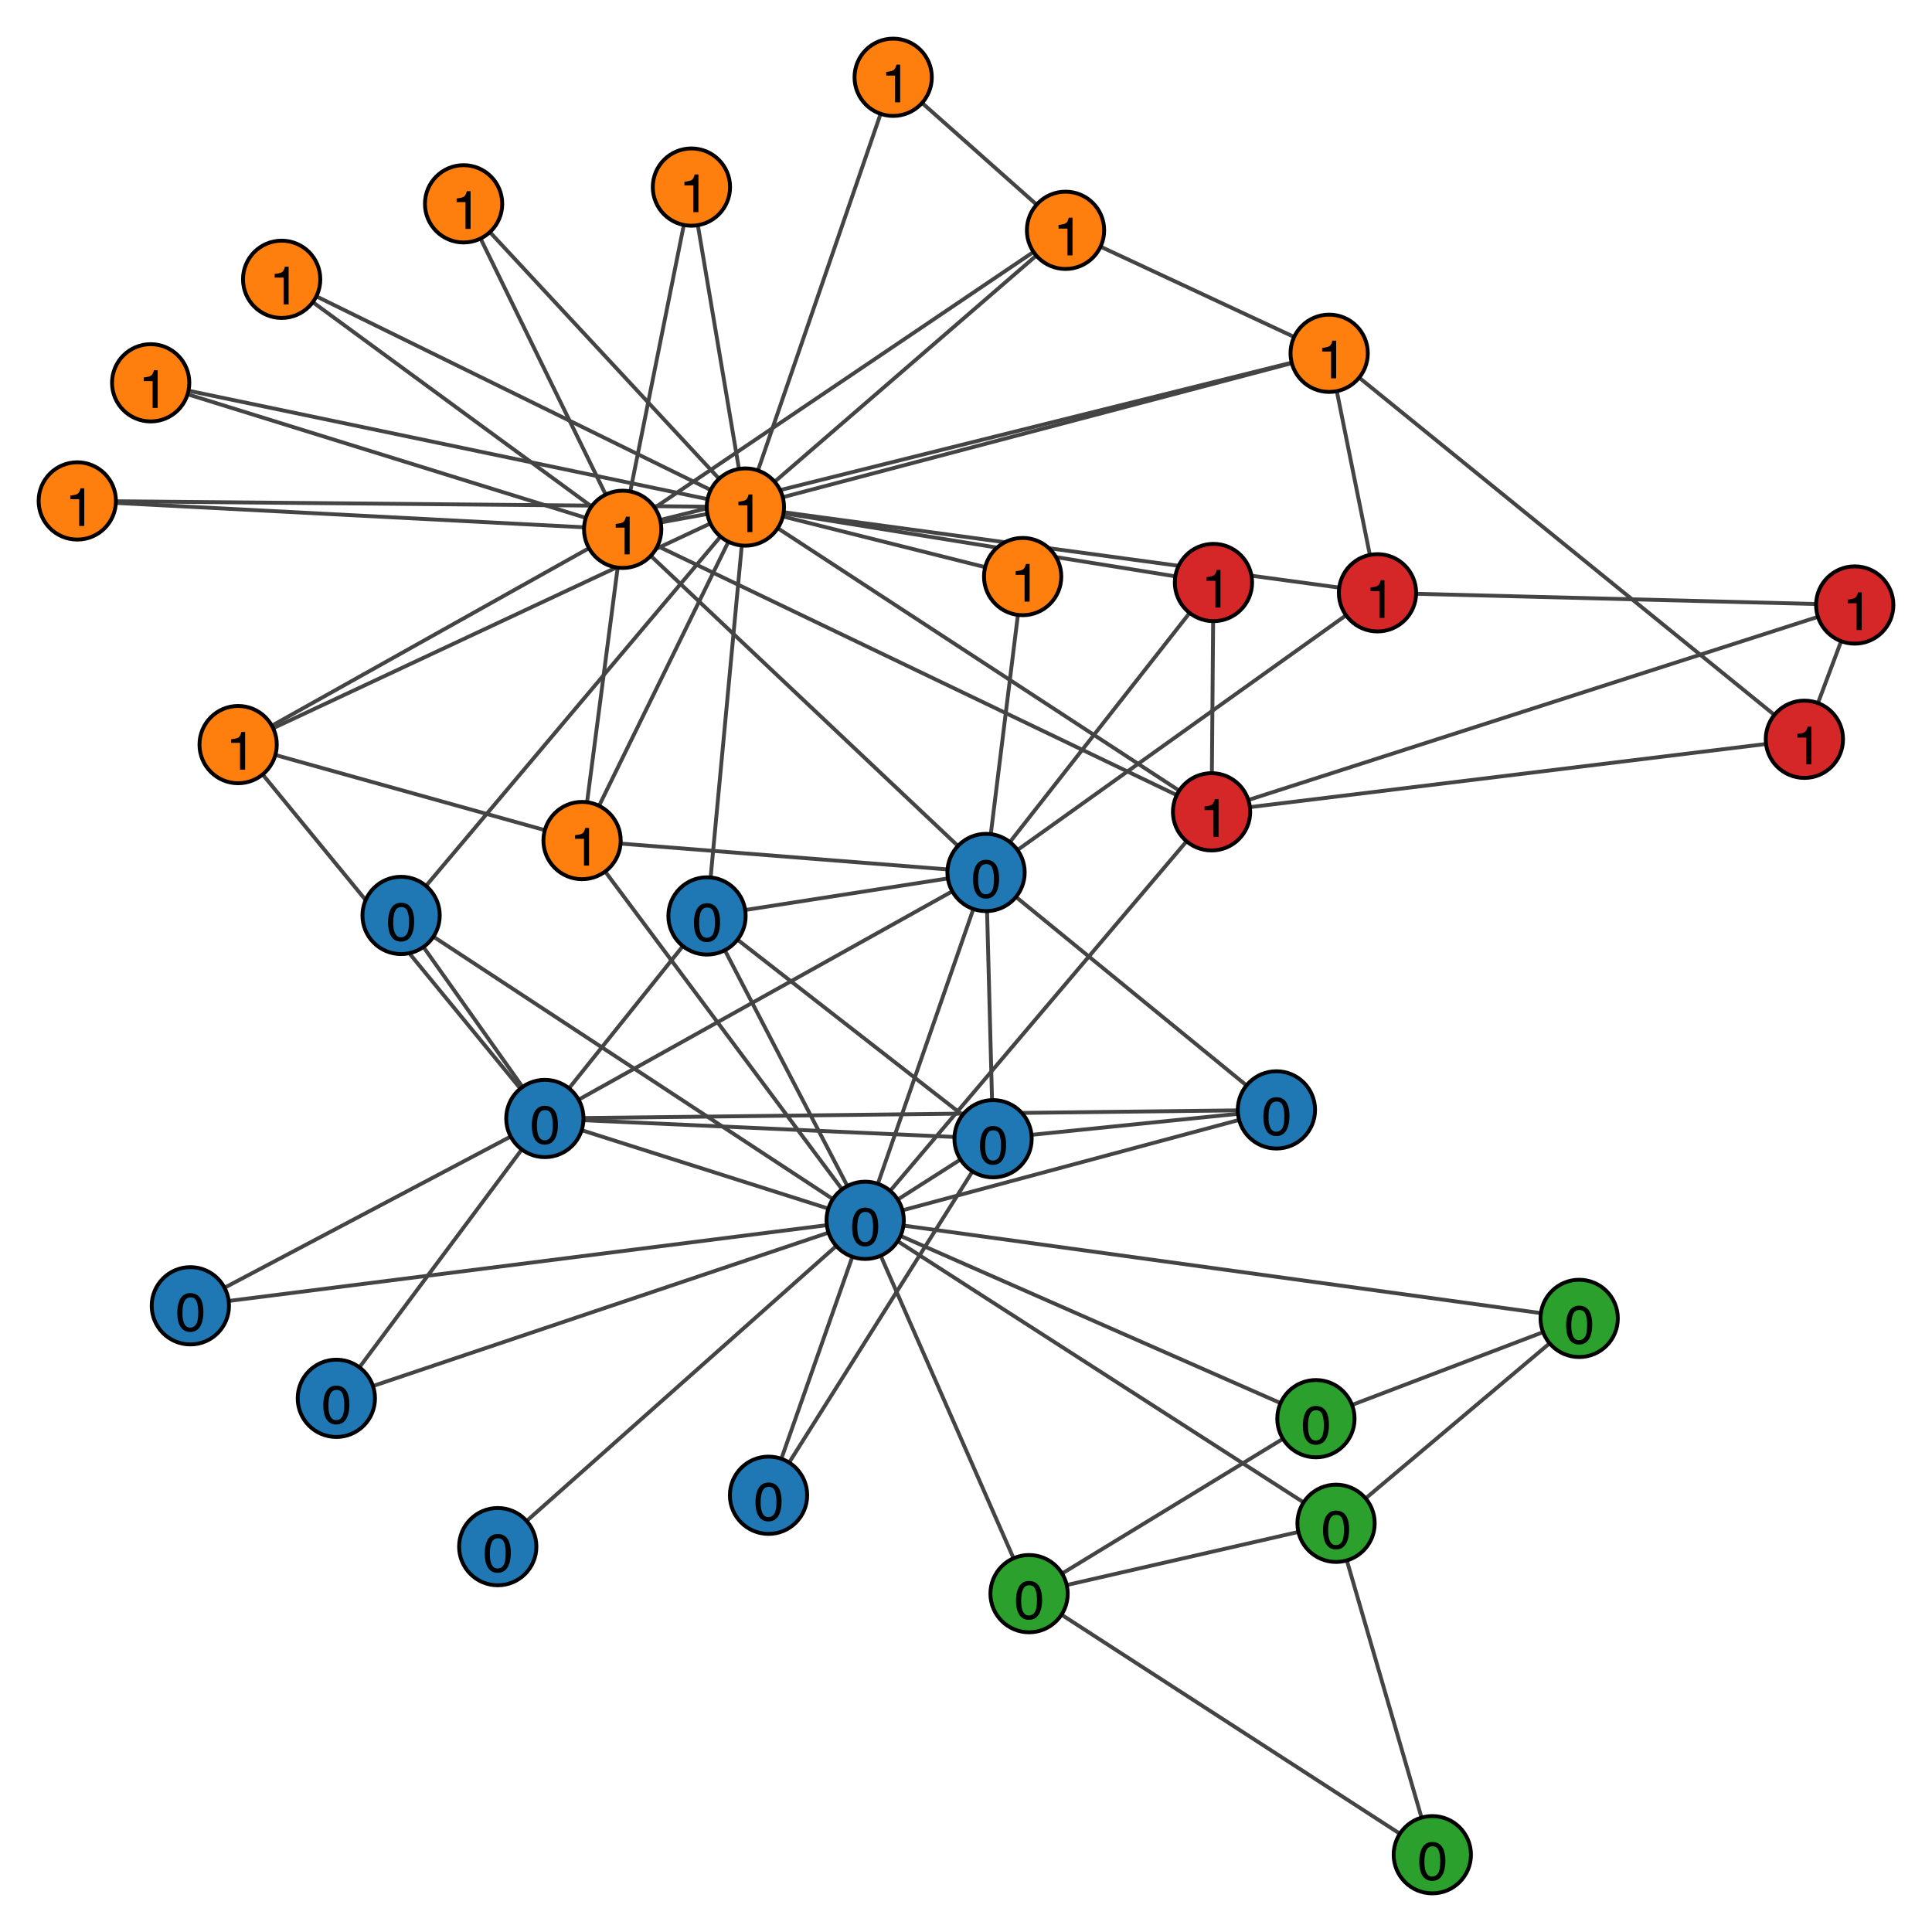
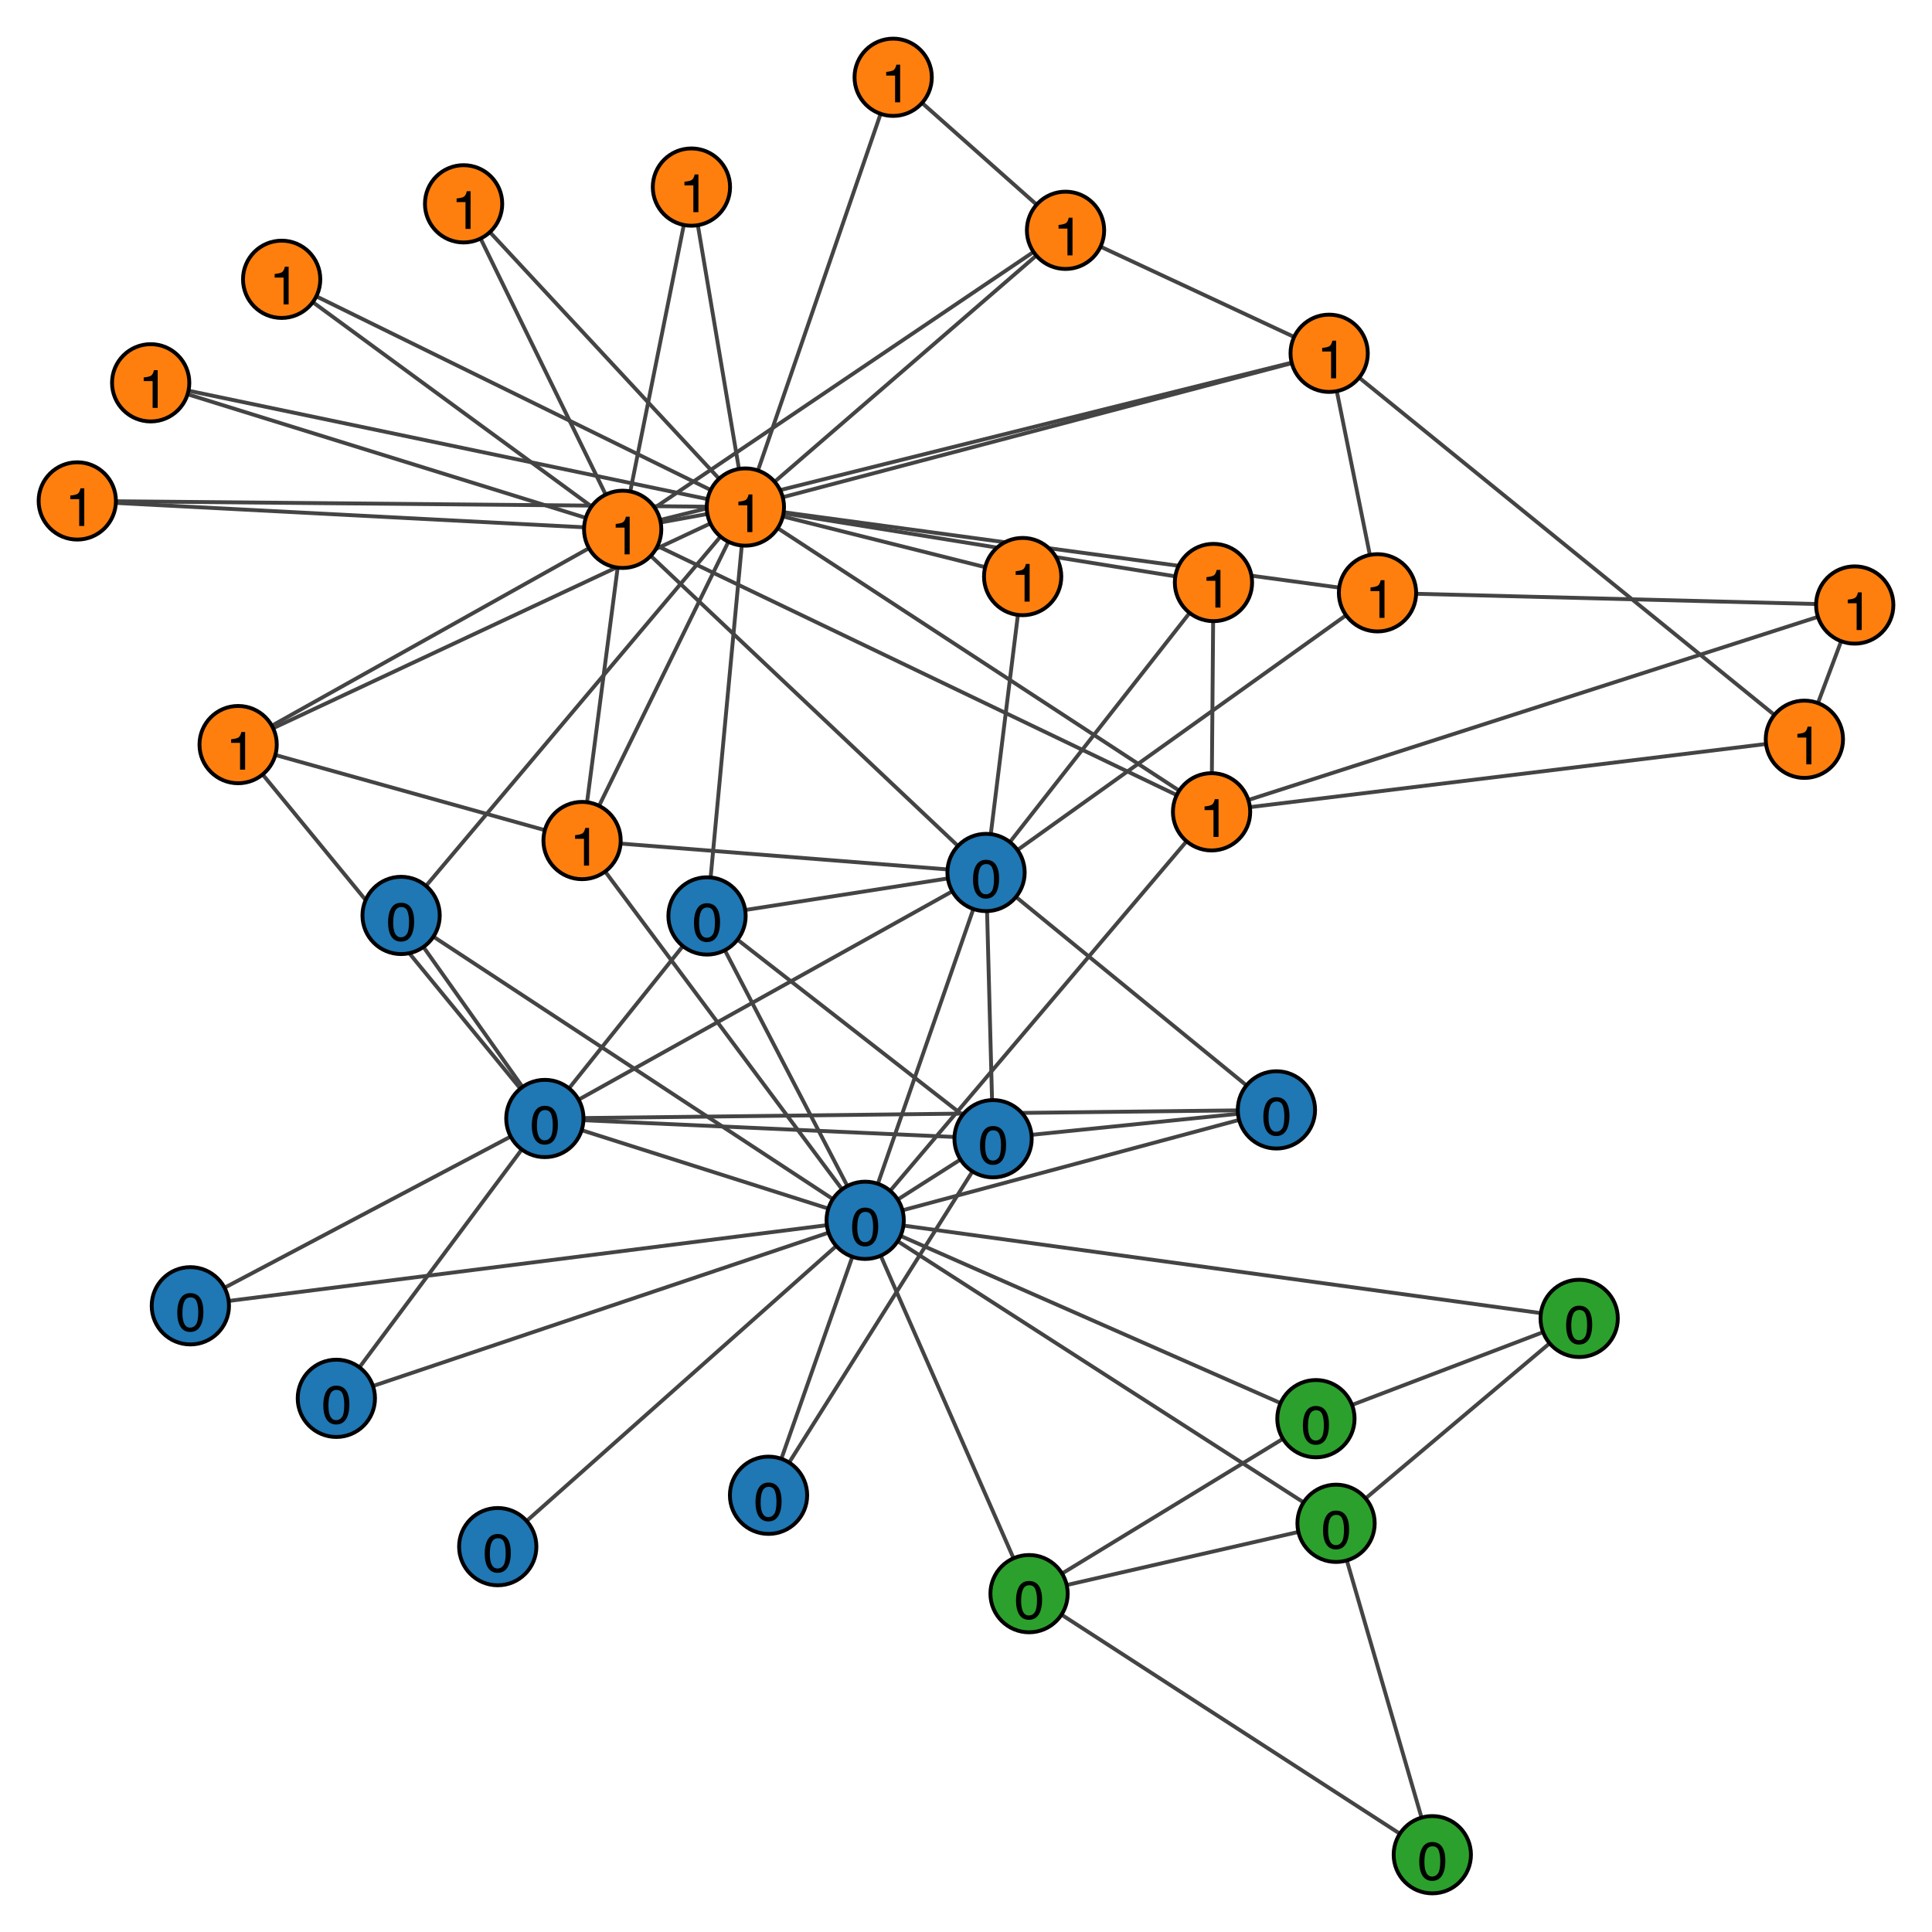
<svg xmlns="http://www.w3.org/2000/svg" xmlns:xlink="http://www.w3.org/1999/xlink" width="500pt" height="500pt" viewBox="0 0 500 500" version="1.1">
  <defs>
    <g>
      <symbol overflow="visible" id="glyph0-0">
        <path style="stroke:none;" d="M 0.453 0 L 0.453 -10.043 L 8.422 -10.043 L 8.422 0 Z M 7.164 -1.258 L 7.164 -8.785 L 1.711 -8.785 L 1.711 -1.258 Z M 7.164 -1.258 " />
      </symbol>
      <symbol overflow="visible" id="glyph0-1">
        <path style="stroke:none;" d="M 3.789 -9.789 C 5.055 -9.789 5.969 -9.266 6.535 -8.223 C 6.973 -7.418 7.191 -6.312 7.191 -4.906 C 7.191 -3.578 6.992 -2.477 6.598 -1.605 C 6.023 -0.359 5.082 0.266 3.781 0.266 C 2.605 0.266 1.73 -0.242 1.156 -1.266 C 0.676 -2.117 0.438 -3.262 0.438 -4.695 C 0.438 -5.809 0.582 -6.762 0.867 -7.562 C 1.406 -9.047 2.379 -9.789 3.789 -9.789 Z M 3.773 -0.855 C 4.41 -0.855 4.918 -1.137 5.297 -1.703 C 5.676 -2.266 5.867 -3.32 5.867 -4.859 C 5.867 -5.973 5.727 -6.887 5.453 -7.605 C 5.18 -8.324 4.652 -8.68 3.863 -8.68 C 3.137 -8.68 2.609 -8.34 2.273 -7.66 C 1.938 -6.977 1.77 -5.977 1.77 -4.648 C 1.77 -3.648 1.879 -2.848 2.094 -2.242 C 2.422 -1.316 2.98 -0.855 3.773 -0.855 Z M 3.773 -0.855 " />
      </symbol>
      <symbol overflow="visible" id="glyph0-2">
        <path style="stroke:none;" d="M 1.34 -6.93 L 1.34 -7.875 C 2.227 -7.961 2.848 -8.105 3.199 -8.309 C 3.551 -8.512 3.812 -8.992 3.984 -9.75 L 4.957 -9.75 L 4.957 0 L 3.645 0 L 3.645 -6.93 Z M 1.34 -6.93 " />
      </symbol>
    </g>
  </defs>
  <g id="surface8">
    <rect x="0" y="0" width="500" height="500" style="fill:rgb(100%,100%,100%);fill-opacity:1;stroke:none;" />
    <path style="fill:none;stroke-width:1;stroke-linecap:butt;stroke-linejoin:miter;stroke:rgb(26.667%,26.667%,26.667%);stroke-opacity:1;stroke-miterlimit:10;" d="M 223.906 315.816 L 141.008 289.465 " />
    <path style="fill:none;stroke-width:1;stroke-linecap:butt;stroke-linejoin:miter;stroke:rgb(26.667%,26.667%,26.667%);stroke-opacity:1;stroke-miterlimit:10;" d="M 223.906 315.816 L 255.188 225.797 " />
    <path style="fill:none;stroke-width:1;stroke-linecap:butt;stroke-linejoin:miter;stroke:rgb(26.667%,26.667%,26.667%);stroke-opacity:1;stroke-miterlimit:10;" d="M 223.906 315.816 L 257.004 294.703 " />
    <path style="fill:none;stroke-width:1;stroke-linecap:butt;stroke-linejoin:miter;stroke:rgb(26.667%,26.667%,26.667%);stroke-opacity:1;stroke-miterlimit:10;" d="M 223.906 315.816 L 408.688 341.199 " />
    <path style="fill:none;stroke-width:1;stroke-linecap:butt;stroke-linejoin:miter;stroke:rgb(26.667%,26.667%,26.667%);stroke-opacity:1;stroke-miterlimit:10;" d="M 223.906 315.816 L 266.32 412.438 " />
    <path style="fill:none;stroke-width:1;stroke-linecap:butt;stroke-linejoin:miter;stroke:rgb(26.667%,26.667%,26.667%);stroke-opacity:1;stroke-miterlimit:10;" d="M 223.906 315.816 L 345.77 394.23 " />
    <path style="fill:none;stroke-width:1;stroke-linecap:butt;stroke-linejoin:miter;stroke:rgb(26.667%,26.667%,26.667%);stroke-opacity:1;stroke-miterlimit:10;" d="M 223.906 315.816 L 330.336 287.238 " />
    <path style="fill:none;stroke-width:1;stroke-linecap:butt;stroke-linejoin:miter;stroke:rgb(26.667%,26.667%,26.667%);stroke-opacity:1;stroke-miterlimit:10;" d="M 223.906 315.816 L 150.637 217.531 " />
    <path style="fill:none;stroke-width:1;stroke-linecap:butt;stroke-linejoin:miter;stroke:rgb(26.667%,26.667%,26.667%);stroke-opacity:1;stroke-miterlimit:10;" d="M 223.906 315.816 L 340.559 367.152 " />
    <path style="fill:none;stroke-width:1;stroke-linecap:butt;stroke-linejoin:miter;stroke:rgb(26.667%,26.667%,26.667%);stroke-opacity:1;stroke-miterlimit:10;" d="M 223.906 315.816 L 128.816 400.273 " />
    <path style="fill:none;stroke-width:1;stroke-linecap:butt;stroke-linejoin:miter;stroke:rgb(26.667%,26.667%,26.667%);stroke-opacity:1;stroke-miterlimit:10;" d="M 223.906 315.816 L 198.898 386.973 " />
    <path style="fill:none;stroke-width:1;stroke-linecap:butt;stroke-linejoin:miter;stroke:rgb(26.667%,26.667%,26.667%);stroke-opacity:1;stroke-miterlimit:10;" d="M 223.906 315.816 L 182.977 237.043 " />
    <path style="fill:none;stroke-width:1;stroke-linecap:butt;stroke-linejoin:miter;stroke:rgb(26.667%,26.667%,26.667%);stroke-opacity:1;stroke-miterlimit:10;" d="M 223.906 315.816 L 49.262 337.938 " />
    <path style="fill:none;stroke-width:1;stroke-linecap:butt;stroke-linejoin:miter;stroke:rgb(26.667%,26.667%,26.667%);stroke-opacity:1;stroke-miterlimit:10;" d="M 223.906 315.816 L 103.805 236.914 " />
    <path style="fill:none;stroke-width:1;stroke-linecap:butt;stroke-linejoin:miter;stroke:rgb(26.667%,26.667%,26.667%);stroke-opacity:1;stroke-miterlimit:10;" d="M 223.906 315.816 L 87.047 361.887 " />
    <path style="fill:none;stroke-width:1;stroke-linecap:butt;stroke-linejoin:miter;stroke:rgb(26.667%,26.667%,26.667%);stroke-opacity:1;stroke-miterlimit:10;" d="M 223.906 315.816 L 313.551 210.098 " />
    <path style="fill:none;stroke-width:1;stroke-linecap:butt;stroke-linejoin:miter;stroke:rgb(26.667%,26.667%,26.667%);stroke-opacity:1;stroke-miterlimit:10;" d="M 141.008 289.465 L 255.188 225.797 " />
    <path style="fill:none;stroke-width:1;stroke-linecap:butt;stroke-linejoin:miter;stroke:rgb(26.667%,26.667%,26.667%);stroke-opacity:1;stroke-miterlimit:10;" d="M 141.008 289.465 L 257.004 294.703 " />
    <path style="fill:none;stroke-width:1;stroke-linecap:butt;stroke-linejoin:miter;stroke:rgb(26.667%,26.667%,26.667%);stroke-opacity:1;stroke-miterlimit:10;" d="M 141.008 289.465 L 330.336 287.238 " />
    <path style="fill:none;stroke-width:1;stroke-linecap:butt;stroke-linejoin:miter;stroke:rgb(26.667%,26.667%,26.667%);stroke-opacity:1;stroke-miterlimit:10;" d="M 141.008 289.465 L 182.977 237.043 " />
    <path style="fill:none;stroke-width:1;stroke-linecap:butt;stroke-linejoin:miter;stroke:rgb(26.667%,26.667%,26.667%);stroke-opacity:1;stroke-miterlimit:10;" d="M 141.008 289.465 L 49.262 337.938 " />
    <path style="fill:none;stroke-width:1;stroke-linecap:butt;stroke-linejoin:miter;stroke:rgb(26.667%,26.667%,26.667%);stroke-opacity:1;stroke-miterlimit:10;" d="M 141.008 289.465 L 103.805 236.914 " />
    <path style="fill:none;stroke-width:1;stroke-linecap:butt;stroke-linejoin:miter;stroke:rgb(26.667%,26.667%,26.667%);stroke-opacity:1;stroke-miterlimit:10;" d="M 141.008 289.465 L 87.047 361.887 " />
    <path style="fill:none;stroke-width:1;stroke-linecap:butt;stroke-linejoin:miter;stroke:rgb(26.667%,26.667%,26.667%);stroke-opacity:1;stroke-miterlimit:10;" d="M 141.008 289.465 L 61.629 192.703 " />
    <path style="fill:none;stroke-width:1;stroke-linecap:butt;stroke-linejoin:miter;stroke:rgb(26.667%,26.667%,26.667%);stroke-opacity:1;stroke-miterlimit:10;" d="M 255.188 225.797 L 257.004 294.703 " />
    <path style="fill:none;stroke-width:1;stroke-linecap:butt;stroke-linejoin:miter;stroke:rgb(26.667%,26.667%,26.667%);stroke-opacity:1;stroke-miterlimit:10;" d="M 255.188 225.797 L 330.336 287.238 " />
    <path style="fill:none;stroke-width:1;stroke-linecap:butt;stroke-linejoin:miter;stroke:rgb(26.667%,26.667%,26.667%);stroke-opacity:1;stroke-miterlimit:10;" d="M 255.188 225.797 L 356.496 153.418 " />
    <path style="fill:none;stroke-width:1;stroke-linecap:butt;stroke-linejoin:miter;stroke:rgb(26.667%,26.667%,26.667%);stroke-opacity:1;stroke-miterlimit:10;" d="M 255.188 225.797 L 314.043 150.754 " />
    <path style="fill:none;stroke-width:1;stroke-linecap:butt;stroke-linejoin:miter;stroke:rgb(26.667%,26.667%,26.667%);stroke-opacity:1;stroke-miterlimit:10;" d="M 255.188 225.797 L 161.148 136.988 " />
    <path style="fill:none;stroke-width:1;stroke-linecap:butt;stroke-linejoin:miter;stroke:rgb(26.667%,26.667%,26.667%);stroke-opacity:1;stroke-miterlimit:10;" d="M 255.188 225.797 L 264.66 149.215 " />
    <path style="fill:none;stroke-width:1;stroke-linecap:butt;stroke-linejoin:miter;stroke:rgb(26.667%,26.667%,26.667%);stroke-opacity:1;stroke-miterlimit:10;" d="M 255.188 225.797 L 150.637 217.531 " />
    <path style="fill:none;stroke-width:1;stroke-linecap:butt;stroke-linejoin:miter;stroke:rgb(26.667%,26.667%,26.667%);stroke-opacity:1;stroke-miterlimit:10;" d="M 255.188 225.797 L 182.977 237.043 " />
    <path style="fill:none;stroke-width:1;stroke-linecap:butt;stroke-linejoin:miter;stroke:rgb(26.667%,26.667%,26.667%);stroke-opacity:1;stroke-miterlimit:10;" d="M 257.004 294.703 L 330.336 287.238 " />
    <path style="fill:none;stroke-width:1;stroke-linecap:butt;stroke-linejoin:miter;stroke:rgb(26.667%,26.667%,26.667%);stroke-opacity:1;stroke-miterlimit:10;" d="M 257.004 294.703 L 198.898 386.973 " />
    <path style="fill:none;stroke-width:1;stroke-linecap:butt;stroke-linejoin:miter;stroke:rgb(26.667%,26.667%,26.667%);stroke-opacity:1;stroke-miterlimit:10;" d="M 257.004 294.703 L 182.977 237.043 " />
    <path style="fill:none;stroke-width:1;stroke-linecap:butt;stroke-linejoin:miter;stroke:rgb(26.667%,26.667%,26.667%);stroke-opacity:1;stroke-miterlimit:10;" d="M 408.688 341.199 L 345.77 394.23 " />
    <path style="fill:none;stroke-width:1;stroke-linecap:butt;stroke-linejoin:miter;stroke:rgb(26.667%,26.667%,26.667%);stroke-opacity:1;stroke-miterlimit:10;" d="M 408.688 341.199 L 340.559 367.152 " />
    <path style="fill:none;stroke-width:1;stroke-linecap:butt;stroke-linejoin:miter;stroke:rgb(26.667%,26.667%,26.667%);stroke-opacity:1;stroke-miterlimit:10;" d="M 266.32 412.438 L 345.77 394.23 " />
    <path style="fill:none;stroke-width:1;stroke-linecap:butt;stroke-linejoin:miter;stroke:rgb(26.667%,26.667%,26.667%);stroke-opacity:1;stroke-miterlimit:10;" d="M 266.32 412.438 L 340.559 367.152 " />
    <path style="fill:none;stroke-width:1;stroke-linecap:butt;stroke-linejoin:miter;stroke:rgb(26.667%,26.667%,26.667%);stroke-opacity:1;stroke-miterlimit:10;" d="M 266.32 412.438 L 370.68 480 " />
    <path style="fill:none;stroke-width:1;stroke-linecap:butt;stroke-linejoin:miter;stroke:rgb(26.667%,26.667%,26.667%);stroke-opacity:1;stroke-miterlimit:10;" d="M 345.77 394.23 L 370.68 480 " />
    <path style="fill:none;stroke-width:1;stroke-linecap:butt;stroke-linejoin:miter;stroke:rgb(26.667%,26.667%,26.667%);stroke-opacity:1;stroke-miterlimit:10;" d="M 150.637 217.531 L 61.629 192.703 " />
    <path style="fill:none;stroke-width:1;stroke-linecap:butt;stroke-linejoin:miter;stroke:rgb(26.667%,26.667%,26.667%);stroke-opacity:1;stroke-miterlimit:10;" d="M 150.637 217.531 L 161.148 136.988 " />
    <path style="fill:none;stroke-width:1;stroke-linecap:butt;stroke-linejoin:miter;stroke:rgb(26.667%,26.667%,26.667%);stroke-opacity:1;stroke-miterlimit:10;" d="M 150.637 217.531 L 192.906 131.223 " />
    <path style="fill:none;stroke-width:1;stroke-linecap:butt;stroke-linejoin:miter;stroke:rgb(26.667%,26.667%,26.667%);stroke-opacity:1;stroke-miterlimit:10;" d="M 264.66 149.215 L 192.906 131.223 " />
    <path style="fill:none;stroke-width:1;stroke-linecap:butt;stroke-linejoin:miter;stroke:rgb(26.667%,26.667%,26.667%);stroke-opacity:1;stroke-miterlimit:10;" d="M 182.977 237.043 L 192.906 131.223 " />
    <path style="fill:none;stroke-width:1;stroke-linecap:butt;stroke-linejoin:miter;stroke:rgb(26.667%,26.667%,26.667%);stroke-opacity:1;stroke-miterlimit:10;" d="M 119.977 52.75 L 161.148 136.988 " />
    <path style="fill:none;stroke-width:1;stroke-linecap:butt;stroke-linejoin:miter;stroke:rgb(26.667%,26.667%,26.667%);stroke-opacity:1;stroke-miterlimit:10;" d="M 119.977 52.75 L 192.906 131.223 " />
    <path style="fill:none;stroke-width:1;stroke-linecap:butt;stroke-linejoin:miter;stroke:rgb(26.667%,26.667%,26.667%);stroke-opacity:1;stroke-miterlimit:10;" d="M 38.996 99.07 L 161.148 136.988 " />
    <path style="fill:none;stroke-width:1;stroke-linecap:butt;stroke-linejoin:miter;stroke:rgb(26.667%,26.667%,26.667%);stroke-opacity:1;stroke-miterlimit:10;" d="M 38.996 99.07 L 192.906 131.223 " />
    <path style="fill:none;stroke-width:1;stroke-linecap:butt;stroke-linejoin:miter;stroke:rgb(26.667%,26.667%,26.667%);stroke-opacity:1;stroke-miterlimit:10;" d="M 20 129.641 L 161.148 136.988 " />
    <path style="fill:none;stroke-width:1;stroke-linecap:butt;stroke-linejoin:miter;stroke:rgb(26.667%,26.667%,26.667%);stroke-opacity:1;stroke-miterlimit:10;" d="M 20 129.641 L 192.906 131.223 " />
    <path style="fill:none;stroke-width:1;stroke-linecap:butt;stroke-linejoin:miter;stroke:rgb(26.667%,26.667%,26.667%);stroke-opacity:1;stroke-miterlimit:10;" d="M 103.805 236.914 L 192.906 131.223 " />
    <path style="fill:none;stroke-width:1;stroke-linecap:butt;stroke-linejoin:miter;stroke:rgb(26.667%,26.667%,26.667%);stroke-opacity:1;stroke-miterlimit:10;" d="M 72.891 72.285 L 161.148 136.988 " />
    <path style="fill:none;stroke-width:1;stroke-linecap:butt;stroke-linejoin:miter;stroke:rgb(26.667%,26.667%,26.667%);stroke-opacity:1;stroke-miterlimit:10;" d="M 72.891 72.285 L 192.906 131.223 " />
    <path style="fill:none;stroke-width:1;stroke-linecap:butt;stroke-linejoin:miter;stroke:rgb(26.667%,26.667%,26.667%);stroke-opacity:1;stroke-miterlimit:10;" d="M 178.941 48.418 L 161.148 136.988 " />
    <path style="fill:none;stroke-width:1;stroke-linecap:butt;stroke-linejoin:miter;stroke:rgb(26.667%,26.667%,26.667%);stroke-opacity:1;stroke-miterlimit:10;" d="M 178.941 48.418 L 192.906 131.223 " />
    <path style="fill:none;stroke-width:1;stroke-linecap:butt;stroke-linejoin:miter;stroke:rgb(26.667%,26.667%,26.667%);stroke-opacity:1;stroke-miterlimit:10;" d="M 343.984 91.43 L 466.973 191.324 " />
    <path style="fill:none;stroke-width:1;stroke-linecap:butt;stroke-linejoin:miter;stroke:rgb(26.667%,26.667%,26.667%);stroke-opacity:1;stroke-miterlimit:10;" d="M 343.984 91.43 L 356.496 153.418 " />
    <path style="fill:none;stroke-width:1;stroke-linecap:butt;stroke-linejoin:miter;stroke:rgb(26.667%,26.667%,26.667%);stroke-opacity:1;stroke-miterlimit:10;" d="M 343.984 91.43 L 161.148 136.988 " />
    <path style="fill:none;stroke-width:1;stroke-linecap:butt;stroke-linejoin:miter;stroke:rgb(26.667%,26.667%,26.667%);stroke-opacity:1;stroke-miterlimit:10;" d="M 343.984 91.43 L 192.906 131.223 " />
    <path style="fill:none;stroke-width:1;stroke-linecap:butt;stroke-linejoin:miter;stroke:rgb(26.667%,26.667%,26.667%);stroke-opacity:1;stroke-miterlimit:10;" d="M 343.984 91.43 L 275.758 59.605 " />
    <path style="fill:none;stroke-width:1;stroke-linecap:butt;stroke-linejoin:miter;stroke:rgb(26.667%,26.667%,26.667%);stroke-opacity:1;stroke-miterlimit:10;" d="M 480 156.574 L 466.973 191.324 " />
    <path style="fill:none;stroke-width:1;stroke-linecap:butt;stroke-linejoin:miter;stroke:rgb(26.667%,26.667%,26.667%);stroke-opacity:1;stroke-miterlimit:10;" d="M 480 156.574 L 356.496 153.418 " />
    <path style="fill:none;stroke-width:1;stroke-linecap:butt;stroke-linejoin:miter;stroke:rgb(26.667%,26.667%,26.667%);stroke-opacity:1;stroke-miterlimit:10;" d="M 480 156.574 L 313.551 210.098 " />
    <path style="fill:none;stroke-width:1;stroke-linecap:butt;stroke-linejoin:miter;stroke:rgb(26.667%,26.667%,26.667%);stroke-opacity:1;stroke-miterlimit:10;" d="M 466.973 191.324 L 313.551 210.098 " />
    <path style="fill:none;stroke-width:1;stroke-linecap:butt;stroke-linejoin:miter;stroke:rgb(26.667%,26.667%,26.667%);stroke-opacity:1;stroke-miterlimit:10;" d="M 231.152 20 L 275.758 59.605 " />
    <path style="fill:none;stroke-width:1;stroke-linecap:butt;stroke-linejoin:miter;stroke:rgb(26.667%,26.667%,26.667%);stroke-opacity:1;stroke-miterlimit:10;" d="M 231.152 20 L 192.906 131.223 " />
    <path style="fill:none;stroke-width:1;stroke-linecap:butt;stroke-linejoin:miter;stroke:rgb(26.667%,26.667%,26.667%);stroke-opacity:1;stroke-miterlimit:10;" d="M 356.496 153.418 L 192.906 131.223 " />
    <path style="fill:none;stroke-width:1;stroke-linecap:butt;stroke-linejoin:miter;stroke:rgb(26.667%,26.667%,26.667%);stroke-opacity:1;stroke-miterlimit:10;" d="M 314.043 150.754 L 313.551 210.098 " />
    <path style="fill:none;stroke-width:1;stroke-linecap:butt;stroke-linejoin:miter;stroke:rgb(26.667%,26.667%,26.667%);stroke-opacity:1;stroke-miterlimit:10;" d="M 314.043 150.754 L 192.906 131.223 " />
    <path style="fill:none;stroke-width:1;stroke-linecap:butt;stroke-linejoin:miter;stroke:rgb(26.667%,26.667%,26.667%);stroke-opacity:1;stroke-miterlimit:10;" d="M 275.758 59.605 L 161.148 136.988 " />
    <path style="fill:none;stroke-width:1;stroke-linecap:butt;stroke-linejoin:miter;stroke:rgb(26.667%,26.667%,26.667%);stroke-opacity:1;stroke-miterlimit:10;" d="M 275.758 59.605 L 192.906 131.223 " />
    <path style="fill:none;stroke-width:1;stroke-linecap:butt;stroke-linejoin:miter;stroke:rgb(26.667%,26.667%,26.667%);stroke-opacity:1;stroke-miterlimit:10;" d="M 61.629 192.703 L 161.148 136.988 " />
    <path style="fill:none;stroke-width:1;stroke-linecap:butt;stroke-linejoin:miter;stroke:rgb(26.667%,26.667%,26.667%);stroke-opacity:1;stroke-miterlimit:10;" d="M 61.629 192.703 L 192.906 131.223 " />
    <path style="fill:none;stroke-width:1;stroke-linecap:butt;stroke-linejoin:miter;stroke:rgb(26.667%,26.667%,26.667%);stroke-opacity:1;stroke-miterlimit:10;" d="M 313.551 210.098 L 161.148 136.988 " />
    <path style="fill:none;stroke-width:1;stroke-linecap:butt;stroke-linejoin:miter;stroke:rgb(26.667%,26.667%,26.667%);stroke-opacity:1;stroke-miterlimit:10;" d="M 313.551 210.098 L 192.906 131.223 " />
    <path style="fill:none;stroke-width:1;stroke-linecap:butt;stroke-linejoin:miter;stroke:rgb(26.667%,26.667%,26.667%);stroke-opacity:1;stroke-miterlimit:10;" d="M 161.148 136.988 L 192.906 131.223 " />
    <path style="fill-rule:nonzero;fill:rgb(12.157%,46.667%,70.588%);fill-opacity:1;stroke-width:1;stroke-linecap:butt;stroke-linejoin:miter;stroke:rgb(0%,0%,0%);stroke-opacity:1;stroke-miterlimit:10;" d="M 233.906 315.816 C 233.906 321.34 229.43 325.816 223.906 325.816 C 218.383 325.816 213.906 321.34 213.906 315.816 C 213.906 310.293 218.383 305.816 223.906 305.816 C 229.43 305.816 233.906 310.293 233.906 315.816 " />
    <path style="fill-rule:nonzero;fill:rgb(12.157%,46.667%,70.588%);fill-opacity:1;stroke-width:1;stroke-linecap:butt;stroke-linejoin:miter;stroke:rgb(0%,0%,0%);stroke-opacity:1;stroke-miterlimit:10;" d="M 151.008 289.465 C 151.008 294.984 146.531 299.465 141.008 299.465 C 135.484 299.465 131.008 294.984 131.008 289.465 C 131.008 283.941 135.484 279.465 141.008 279.465 C 146.531 279.465 151.008 283.941 151.008 289.465 " />
    <path style="fill-rule:nonzero;fill:rgb(12.157%,46.667%,70.588%);fill-opacity:1;stroke-width:1;stroke-linecap:butt;stroke-linejoin:miter;stroke:rgb(0%,0%,0%);stroke-opacity:1;stroke-miterlimit:10;" d="M 265.188 225.797 C 265.188 231.32 260.711 235.797 255.188 235.797 C 249.664 235.797 245.188 231.32 245.188 225.797 C 245.188 220.273 249.664 215.797 255.188 215.797 C 260.711 215.797 265.188 220.273 265.188 225.797 " />
    <path style="fill-rule:nonzero;fill:rgb(12.157%,46.667%,70.588%);fill-opacity:1;stroke-width:1;stroke-linecap:butt;stroke-linejoin:miter;stroke:rgb(0%,0%,0%);stroke-opacity:1;stroke-miterlimit:10;" d="M 267.004 294.703 C 267.004 300.223 262.527 304.703 257.004 304.703 C 251.48 304.703 247.004 300.223 247.004 294.703 C 247.004 289.18 251.48 284.703 257.004 284.703 C 262.527 284.703 267.004 289.18 267.004 294.703 " />
    <path style="fill-rule:nonzero;fill:rgb(17.255%,62.745%,17.255%);fill-opacity:1;stroke-width:1;stroke-linecap:butt;stroke-linejoin:miter;stroke:rgb(0%,0%,0%);stroke-opacity:1;stroke-miterlimit:10;" d="M 418.688 341.199 C 418.688 346.723 414.211 351.199 408.688 351.199 C 403.164 351.199 398.688 346.723 398.688 341.199 C 398.688 335.676 403.164 331.199 408.688 331.199 C 414.211 331.199 418.688 335.676 418.688 341.199 " />
    <path style="fill-rule:nonzero;fill:rgb(17.255%,62.745%,17.255%);fill-opacity:1;stroke-width:1;stroke-linecap:butt;stroke-linejoin:miter;stroke:rgb(0%,0%,0%);stroke-opacity:1;stroke-miterlimit:10;" d="M 276.32 412.438 C 276.32 417.961 271.844 422.438 266.32 422.438 C 260.797 422.438 256.32 417.961 256.32 412.438 C 256.32 406.914 260.797 402.438 266.32 402.438 C 271.844 402.438 276.32 406.914 276.32 412.438 " />
    <path style="fill-rule:nonzero;fill:rgb(17.255%,62.745%,17.255%);fill-opacity:1;stroke-width:1;stroke-linecap:butt;stroke-linejoin:miter;stroke:rgb(0%,0%,0%);stroke-opacity:1;stroke-miterlimit:10;" d="M 355.77 394.23 C 355.77 399.754 351.293 404.23 345.77 404.23 C 340.246 404.23 335.77 399.754 335.77 394.23 C 335.77 388.707 340.246 384.23 345.77 384.23 C 351.293 384.23 355.77 388.707 355.77 394.23 " />
    <path style="fill-rule:nonzero;fill:rgb(12.157%,46.667%,70.588%);fill-opacity:1;stroke-width:1;stroke-linecap:butt;stroke-linejoin:miter;stroke:rgb(0%,0%,0%);stroke-opacity:1;stroke-miterlimit:10;" d="M 340.336 287.238 C 340.336 292.762 335.859 297.238 330.336 297.238 C 324.812 297.238 320.336 292.762 320.336 287.238 C 320.336 281.715 324.812 277.238 330.336 277.238 C 335.859 277.238 340.336 281.715 340.336 287.238 " />
    <path style="fill-rule:nonzero;fill:rgb(100%,49.804%,5.49%);fill-opacity:1;stroke-width:1;stroke-linecap:butt;stroke-linejoin:miter;stroke:rgb(0%,0%,0%);stroke-opacity:1;stroke-miterlimit:10;" d="M 160.637 217.531 C 160.637 223.055 156.16 227.531 150.637 227.531 C 145.113 227.531 140.637 223.055 140.637 217.531 C 140.637 212.008 145.113 207.531 150.637 207.531 C 156.16 207.531 160.637 212.008 160.637 217.531 " />
    <path style="fill-rule:nonzero;fill:rgb(100%,49.804%,5.49%);fill-opacity:1;stroke-width:1;stroke-linecap:butt;stroke-linejoin:miter;stroke:rgb(0%,0%,0%);stroke-opacity:1;stroke-miterlimit:10;" d="M 274.66 149.215 C 274.66 154.738 270.184 159.215 264.66 159.215 C 259.141 159.215 254.66 154.738 254.66 149.215 C 254.66 143.691 259.141 139.215 264.66 139.215 C 270.184 139.215 274.66 143.691 274.66 149.215 " />
    <path style="fill-rule:nonzero;fill:rgb(17.255%,62.745%,17.255%);fill-opacity:1;stroke-width:1;stroke-linecap:butt;stroke-linejoin:miter;stroke:rgb(0%,0%,0%);stroke-opacity:1;stroke-miterlimit:10;" d="M 350.559 367.152 C 350.559 372.676 346.082 377.152 340.559 377.152 C 335.035 377.152 330.559 372.676 330.559 367.152 C 330.559 361.629 335.035 357.152 340.559 357.152 C 346.082 357.152 350.559 361.629 350.559 367.152 " />
    <path style="fill-rule:nonzero;fill:rgb(12.157%,46.667%,70.588%);fill-opacity:1;stroke-width:1;stroke-linecap:butt;stroke-linejoin:miter;stroke:rgb(0%,0%,0%);stroke-opacity:1;stroke-miterlimit:10;" d="M 138.816 400.273 C 138.816 405.797 134.34 410.273 128.816 410.273 C 123.297 410.273 118.816 405.797 118.816 400.273 C 118.816 394.754 123.297 390.273 128.816 390.273 C 134.34 390.273 138.816 394.754 138.816 400.273 " />
    <path style="fill-rule:nonzero;fill:rgb(12.157%,46.667%,70.588%);fill-opacity:1;stroke-width:1;stroke-linecap:butt;stroke-linejoin:miter;stroke:rgb(0%,0%,0%);stroke-opacity:1;stroke-miterlimit:10;" d="M 208.898 386.973 C 208.898 392.496 204.422 396.973 198.898 396.973 C 193.375 396.973 188.898 392.496 188.898 386.973 C 188.898 381.449 193.375 376.973 198.898 376.973 C 204.422 376.973 208.898 381.449 208.898 386.973 " />
    <path style="fill-rule:nonzero;fill:rgb(12.157%,46.667%,70.588%);fill-opacity:1;stroke-width:1;stroke-linecap:butt;stroke-linejoin:miter;stroke:rgb(0%,0%,0%);stroke-opacity:1;stroke-miterlimit:10;" d="M 192.977 237.043 C 192.977 242.566 188.5 247.043 182.977 247.043 C 177.453 247.043 172.977 242.566 172.977 237.043 C 172.977 231.52 177.453 227.043 182.977 227.043 C 188.5 227.043 192.977 231.52 192.977 237.043 " />
    <path style="fill-rule:nonzero;fill:rgb(100%,49.804%,5.49%);fill-opacity:1;stroke-width:1;stroke-linecap:butt;stroke-linejoin:miter;stroke:rgb(0%,0%,0%);stroke-opacity:1;stroke-miterlimit:10;" d="M 129.977 52.75 C 129.977 58.27 125.5 62.75 119.977 62.75 C 114.453 62.75 109.977 58.27 109.977 52.75 C 109.977 47.227 114.453 42.75 119.977 42.75 C 125.5 42.75 129.977 47.227 129.977 52.75 " />
    <path style="fill-rule:nonzero;fill:rgb(100%,49.804%,5.49%);fill-opacity:1;stroke-width:1;stroke-linecap:butt;stroke-linejoin:miter;stroke:rgb(0%,0%,0%);stroke-opacity:1;stroke-miterlimit:10;" d="M 48.996 99.07 C 48.996 104.594 44.52 109.07 38.996 109.07 C 33.477 109.07 28.996 104.594 28.996 99.07 C 28.996 93.547 33.477 89.07 38.996 89.07 C 44.52 89.07 48.996 93.547 48.996 99.07 " />
    <path style="fill-rule:nonzero;fill:rgb(17.255%,62.745%,17.255%);fill-opacity:1;stroke-width:1;stroke-linecap:butt;stroke-linejoin:miter;stroke:rgb(0%,0%,0%);stroke-opacity:1;stroke-miterlimit:10;" d="M 380.68 480 C 380.68 485.523 376.203 490 370.68 490 C 365.16 490 360.68 485.523 360.68 480 C 360.68 474.477 365.16 470 370.68 470 C 376.203 470 380.68 474.477 380.68 480 " />
    <path style="fill-rule:nonzero;fill:rgb(12.157%,46.667%,70.588%);fill-opacity:1;stroke-width:1;stroke-linecap:butt;stroke-linejoin:miter;stroke:rgb(0%,0%,0%);stroke-opacity:1;stroke-miterlimit:10;" d="M 59.262 337.938 C 59.262 343.461 54.785 347.938 49.262 347.938 C 43.738 347.938 39.262 343.461 39.262 337.938 C 39.262 332.418 43.738 327.938 49.262 327.938 C 54.785 327.938 59.262 332.418 59.262 337.938 " />
    <path style="fill-rule:nonzero;fill:rgb(100%,49.804%,5.49%);fill-opacity:1;stroke-width:1;stroke-linecap:butt;stroke-linejoin:miter;stroke:rgb(0%,0%,0%);stroke-opacity:1;stroke-miterlimit:10;" d="M 30 129.641 C 30 135.16 25.523 139.641 20 139.641 C 14.477 139.641 10 135.16 10 129.641 C 10 124.117 14.477 119.641 20 119.641 C 25.523 119.641 30 124.117 30 129.641 " />
    <path style="fill-rule:nonzero;fill:rgb(12.157%,46.667%,70.588%);fill-opacity:1;stroke-width:1;stroke-linecap:butt;stroke-linejoin:miter;stroke:rgb(0%,0%,0%);stroke-opacity:1;stroke-miterlimit:10;" d="M 113.805 236.914 C 113.805 242.438 109.328 246.914 103.805 246.914 C 98.285 246.914 93.805 242.438 93.805 236.914 C 93.805 231.395 98.285 226.914 103.805 226.914 C 109.328 226.914 113.805 231.395 113.805 236.914 " />
    <path style="fill-rule:nonzero;fill:rgb(100%,49.804%,5.49%);fill-opacity:1;stroke-width:1;stroke-linecap:butt;stroke-linejoin:miter;stroke:rgb(0%,0%,0%);stroke-opacity:1;stroke-miterlimit:10;" d="M 82.891 72.285 C 82.891 77.809 78.414 82.285 72.891 82.285 C 67.371 82.285 62.891 77.809 62.891 72.285 C 62.891 66.762 67.371 62.285 72.891 62.285 C 78.414 62.285 82.891 66.762 82.891 72.285 " />
    <path style="fill-rule:nonzero;fill:rgb(12.157%,46.667%,70.588%);fill-opacity:1;stroke-width:1;stroke-linecap:butt;stroke-linejoin:miter;stroke:rgb(0%,0%,0%);stroke-opacity:1;stroke-miterlimit:10;" d="M 97.047 361.887 C 97.047 367.406 92.57 371.887 87.047 371.887 C 81.523 371.887 77.047 367.406 77.047 361.887 C 77.047 356.363 81.523 351.887 87.047 351.887 C 92.57 351.887 97.047 356.363 97.047 361.887 " />
    <path style="fill-rule:nonzero;fill:rgb(100%,49.804%,5.49%);fill-opacity:1;stroke-width:1;stroke-linecap:butt;stroke-linejoin:miter;stroke:rgb(0%,0%,0%);stroke-opacity:1;stroke-miterlimit:10;" d="M 188.941 48.418 C 188.941 53.941 184.461 58.418 178.941 58.418 C 173.418 58.418 168.941 53.941 168.941 48.418 C 168.941 42.895 173.418 38.418 178.941 38.418 C 184.461 38.418 188.941 42.895 188.941 48.418 " />
    <path style="fill-rule:nonzero;fill:rgb(100%,49.804%,5.49%);fill-opacity:1;stroke-width:1;stroke-linecap:butt;stroke-linejoin:miter;stroke:rgb(0%,0%,0%);stroke-opacity:1;stroke-miterlimit:10;" d="M 353.984 91.43 C 353.984 96.949 349.508 101.43 343.984 101.43 C 338.461 101.43 333.984 96.949 333.984 91.43 C 333.984 85.906 338.461 81.43 343.984 81.43 C 349.508 81.43 353.984 85.906 353.984 91.43 " />
-     <path style="fill-rule:nonzero;fill:rgb(83.922%,15.294%,15.686%);fill-opacity:1;stroke-width:1;stroke-linecap:butt;stroke-linejoin:miter;stroke:rgb(0%,0%,0%);stroke-opacity:1;stroke-miterlimit:10;" d="M 490 156.574 C 490 162.094 485.523 166.574 480 166.574 C 474.477 166.574 470 162.094 470 156.574 C 470 151.051 474.477 146.574 480 146.574 C 485.523 146.574 490 151.051 490 156.574 " />
-     <path style="fill-rule:nonzero;fill:rgb(83.922%,15.294%,15.686%);fill-opacity:1;stroke-width:1;stroke-linecap:butt;stroke-linejoin:miter;stroke:rgb(0%,0%,0%);stroke-opacity:1;stroke-miterlimit:10;" d="M 476.973 191.324 C 476.973 196.848 472.496 201.324 466.973 201.324 C 461.449 201.324 456.973 196.848 456.973 191.324 C 456.973 185.801 461.449 181.324 466.973 181.324 C 472.496 181.324 476.973 185.801 476.973 191.324 " />
+     <path style="fill-rule:nonzero;fill:rgb(100%,49.804%,5.49%);fill-opacity:1;stroke-width:1;stroke-linecap:butt;stroke-linejoin:miter;stroke:rgb(0%,0%,0%);stroke-opacity:1;stroke-miterlimit:10;" d="M 490 156.574 C 490 162.094 485.523 166.574 480 166.574 C 474.477 166.574 470 162.094 470 156.574 C 470 151.051 474.477 146.574 480 146.574 C 485.523 146.574 490 151.051 490 156.574 " />
+     <path style="fill-rule:nonzero;fill:rgb(100%,49.804%,5.49%);fill-opacity:1;stroke-width:1;stroke-linecap:butt;stroke-linejoin:miter;stroke:rgb(0%,0%,0%);stroke-opacity:1;stroke-miterlimit:10;" d="M 476.973 191.324 C 476.973 196.848 472.496 201.324 466.973 201.324 C 461.449 201.324 456.973 196.848 456.973 191.324 C 456.973 185.801 461.449 181.324 466.973 181.324 C 472.496 181.324 476.973 185.801 476.973 191.324 " />
    <path style="fill-rule:nonzero;fill:rgb(100%,49.804%,5.49%);fill-opacity:1;stroke-width:1;stroke-linecap:butt;stroke-linejoin:miter;stroke:rgb(0%,0%,0%);stroke-opacity:1;stroke-miterlimit:10;" d="M 241.152 20 C 241.152 25.523 236.676 30 231.152 30 C 225.629 30 221.152 25.523 221.152 20 C 221.152 14.477 225.629 10 231.152 10 C 236.676 10 241.152 14.477 241.152 20 " />
-     <path style="fill-rule:nonzero;fill:rgb(83.922%,15.294%,15.686%);fill-opacity:1;stroke-width:1;stroke-linecap:butt;stroke-linejoin:miter;stroke:rgb(0%,0%,0%);stroke-opacity:1;stroke-miterlimit:10;" d="M 366.496 153.418 C 366.496 158.941 362.02 163.418 356.496 163.418 C 350.973 163.418 346.496 158.941 346.496 153.418 C 346.496 147.895 350.973 143.418 356.496 143.418 C 362.02 143.418 366.496 147.895 366.496 153.418 " />
-     <path style="fill-rule:nonzero;fill:rgb(83.922%,15.294%,15.686%);fill-opacity:1;stroke-width:1;stroke-linecap:butt;stroke-linejoin:miter;stroke:rgb(0%,0%,0%);stroke-opacity:1;stroke-miterlimit:10;" d="M 324.043 150.754 C 324.043 156.277 319.566 160.754 314.043 160.754 C 308.52 160.754 304.043 156.277 304.043 150.754 C 304.043 145.234 308.52 140.754 314.043 140.754 C 319.566 140.754 324.043 145.234 324.043 150.754 " />
+     <path style="fill-rule:nonzero;fill:rgb(100%,49.804%,5.49%);fill-opacity:1;stroke-width:1;stroke-linecap:butt;stroke-linejoin:miter;stroke:rgb(0%,0%,0%);stroke-opacity:1;stroke-miterlimit:10;" d="M 366.496 153.418 C 366.496 158.941 362.02 163.418 356.496 163.418 C 350.973 163.418 346.496 158.941 346.496 153.418 C 346.496 147.895 350.973 143.418 356.496 143.418 C 362.02 143.418 366.496 147.895 366.496 153.418 " />
+     <path style="fill-rule:nonzero;fill:rgb(100%,49.804%,5.49%);fill-opacity:1;stroke-width:1;stroke-linecap:butt;stroke-linejoin:miter;stroke:rgb(0%,0%,0%);stroke-opacity:1;stroke-miterlimit:10;" d="M 324.043 150.754 C 324.043 156.277 319.566 160.754 314.043 160.754 C 308.52 160.754 304.043 156.277 304.043 150.754 C 304.043 145.234 308.52 140.754 314.043 140.754 C 319.566 140.754 324.043 145.234 324.043 150.754 " />
    <path style="fill-rule:nonzero;fill:rgb(100%,49.804%,5.49%);fill-opacity:1;stroke-width:1;stroke-linecap:butt;stroke-linejoin:miter;stroke:rgb(0%,0%,0%);stroke-opacity:1;stroke-miterlimit:10;" d="M 285.758 59.605 C 285.758 65.129 281.281 69.605 275.758 69.605 C 270.234 69.605 265.758 65.129 265.758 59.605 C 265.758 54.082 270.234 49.605 275.758 49.605 C 281.281 49.605 285.758 54.082 285.758 59.605 " />
    <path style="fill-rule:nonzero;fill:rgb(100%,49.804%,5.49%);fill-opacity:1;stroke-width:1;stroke-linecap:butt;stroke-linejoin:miter;stroke:rgb(0%,0%,0%);stroke-opacity:1;stroke-miterlimit:10;" d="M 71.629 192.703 C 71.629 198.227 67.152 202.703 61.629 202.703 C 56.105 202.703 51.629 198.227 51.629 192.703 C 51.629 187.18 56.105 182.703 61.629 182.703 C 67.152 182.703 71.629 187.18 71.629 192.703 " />
-     <path style="fill-rule:nonzero;fill:rgb(83.922%,15.294%,15.686%);fill-opacity:1;stroke-width:1;stroke-linecap:butt;stroke-linejoin:miter;stroke:rgb(0%,0%,0%);stroke-opacity:1;stroke-miterlimit:10;" d="M 323.551 210.098 C 323.551 215.621 319.07 220.098 313.551 220.098 C 308.027 220.098 303.551 215.621 303.551 210.098 C 303.551 204.574 308.027 200.098 313.551 200.098 C 319.07 200.098 323.551 204.574 323.551 210.098 " />
+     <path style="fill-rule:nonzero;fill:rgb(100%,49.804%,5.49%);fill-opacity:1;stroke-width:1;stroke-linecap:butt;stroke-linejoin:miter;stroke:rgb(0%,0%,0%);stroke-opacity:1;stroke-miterlimit:10;" d="M 323.551 210.098 C 323.551 215.621 319.07 220.098 313.551 220.098 C 308.027 220.098 303.551 215.621 303.551 210.098 C 303.551 204.574 308.027 200.098 313.551 200.098 C 319.07 200.098 323.551 204.574 323.551 210.098 " />
    <path style="fill-rule:nonzero;fill:rgb(100%,49.804%,5.49%);fill-opacity:1;stroke-width:1;stroke-linecap:butt;stroke-linejoin:miter;stroke:rgb(0%,0%,0%);stroke-opacity:1;stroke-miterlimit:10;" d="M 171.148 136.988 C 171.148 142.512 166.672 146.988 161.148 146.988 C 155.625 146.988 151.148 142.512 151.148 136.988 C 151.148 131.465 155.625 126.988 161.148 126.988 C 166.672 126.988 171.148 131.465 171.148 136.988 " />
    <path style="fill-rule:nonzero;fill:rgb(100%,49.804%,5.49%);fill-opacity:1;stroke-width:1;stroke-linecap:butt;stroke-linejoin:miter;stroke:rgb(0%,0%,0%);stroke-opacity:1;stroke-miterlimit:10;" d="M 202.906 131.223 C 202.906 136.746 198.43 141.223 192.906 141.223 C 187.383 141.223 182.906 136.746 182.906 131.223 C 182.906 125.699 187.383 121.223 192.906 121.223 C 198.43 121.223 202.906 125.699 202.906 131.223 " />
    <g style="fill:rgb(0%,0%,0%);fill-opacity:1;">
      <use xlink:href="#glyph0-1" x="220.094" y="322.32" />
    </g>
    <g style="fill:rgb(0%,0%,0%);fill-opacity:1;">
      <use xlink:href="#glyph0-1" x="137.191" y="295.969" />
    </g>
    <g style="fill:rgb(0%,0%,0%);fill-opacity:1;">
      <use xlink:href="#glyph0-1" x="251.375" y="232.301" />
    </g>
    <g style="fill:rgb(0%,0%,0%);fill-opacity:1;">
      <use xlink:href="#glyph0-1" x="253.188" y="301.207" />
    </g>
    <g style="fill:rgb(0%,0%,0%);fill-opacity:1;">
      <use xlink:href="#glyph0-1" x="404.875" y="347.703" />
    </g>
    <g style="fill:rgb(0%,0%,0%);fill-opacity:1;">
      <use xlink:href="#glyph0-1" x="262.504" y="418.941" />
    </g>
    <g style="fill:rgb(0%,0%,0%);fill-opacity:1;">
      <use xlink:href="#glyph0-1" x="341.957" y="400.734" />
    </g>
    <g style="fill:rgb(0%,0%,0%);fill-opacity:1;">
      <use xlink:href="#glyph0-1" x="326.52" y="293.742" />
    </g>
    <g style="fill:rgb(0%,0%,0%);fill-opacity:1;">
      <use xlink:href="#glyph0-2" x="147.488" y="224.016" />
    </g>
    <g style="fill:rgb(0%,0%,0%);fill-opacity:1;">
      <use xlink:href="#glyph0-2" x="261.512" y="155.699" />
    </g>
    <g style="fill:rgb(0%,0%,0%);fill-opacity:1;">
      <use xlink:href="#glyph0-1" x="336.742" y="373.656" />
    </g>
    <g style="fill:rgb(0%,0%,0%);fill-opacity:1;">
      <use xlink:href="#glyph0-1" x="125.004" y="406.781" />
    </g>
    <g style="fill:rgb(0%,0%,0%);fill-opacity:1;">
      <use xlink:href="#glyph0-1" x="195.082" y="393.477" />
    </g>
    <g style="fill:rgb(0%,0%,0%);fill-opacity:1;">
      <use xlink:href="#glyph0-1" x="179.16" y="243.547" />
    </g>
    <g style="fill:rgb(0%,0%,0%);fill-opacity:1;">
      <use xlink:href="#glyph0-2" x="116.828" y="59.234" />
    </g>
    <g style="fill:rgb(0%,0%,0%);fill-opacity:1;">
      <use xlink:href="#glyph0-2" x="35.852" y="105.555" />
    </g>
    <g style="fill:rgb(0%,0%,0%);fill-opacity:1;">
      <use xlink:href="#glyph0-1" x="366.867" y="486.504" />
    </g>
    <g style="fill:rgb(0%,0%,0%);fill-opacity:1;">
      <use xlink:href="#glyph0-1" x="45.445" y="344.445" />
    </g>
    <g style="fill:rgb(0%,0%,0%);fill-opacity:1;">
      <use xlink:href="#glyph0-2" x="16.852" y="136.121" />
    </g>
    <g style="fill:rgb(0%,0%,0%);fill-opacity:1;">
      <use xlink:href="#glyph0-1" x="99.992" y="243.422" />
    </g>
    <g style="fill:rgb(0%,0%,0%);fill-opacity:1;">
      <use xlink:href="#glyph0-2" x="69.742" y="78.77" />
    </g>
    <g style="fill:rgb(0%,0%,0%);fill-opacity:1;">
      <use xlink:href="#glyph0-1" x="83.23" y="368.391" />
    </g>
    <g style="fill:rgb(0%,0%,0%);fill-opacity:1;">
      <use xlink:href="#glyph0-2" x="175.793" y="54.902" />
    </g>
    <g style="fill:rgb(0%,0%,0%);fill-opacity:1;">
      <use xlink:href="#glyph0-2" x="340.836" y="97.91" />
    </g>
    <g style="fill:rgb(0%,0%,0%);fill-opacity:1;">
      <use xlink:href="#glyph0-2" x="476.852" y="163.055" />
    </g>
    <g style="fill:rgb(0%,0%,0%);fill-opacity:1;">
      <use xlink:href="#glyph0-2" x="463.824" y="197.809" />
    </g>
    <g style="fill:rgb(0%,0%,0%);fill-opacity:1;">
      <use xlink:href="#glyph0-2" x="228.004" y="26.484" />
    </g>
    <g style="fill:rgb(0%,0%,0%);fill-opacity:1;">
      <use xlink:href="#glyph0-2" x="353.348" y="159.902" />
    </g>
    <g style="fill:rgb(0%,0%,0%);fill-opacity:1;">
      <use xlink:href="#glyph0-2" x="310.895" y="157.238" />
    </g>
    <g style="fill:rgb(0%,0%,0%);fill-opacity:1;">
      <use xlink:href="#glyph0-2" x="272.609" y="66.09" />
    </g>
    <g style="fill:rgb(0%,0%,0%);fill-opacity:1;">
      <use xlink:href="#glyph0-2" x="58.48" y="199.188" />
    </g>
    <g style="fill:rgb(0%,0%,0%);fill-opacity:1;">
      <use xlink:href="#glyph0-2" x="310.402" y="216.582" />
    </g>
    <g style="fill:rgb(0%,0%,0%);fill-opacity:1;">
      <use xlink:href="#glyph0-2" x="158" y="143.473" />
    </g>
    <g style="fill:rgb(0%,0%,0%);fill-opacity:1;">
      <use xlink:href="#glyph0-2" x="189.758" y="137.707" />
    </g>
  </g>
</svg>
